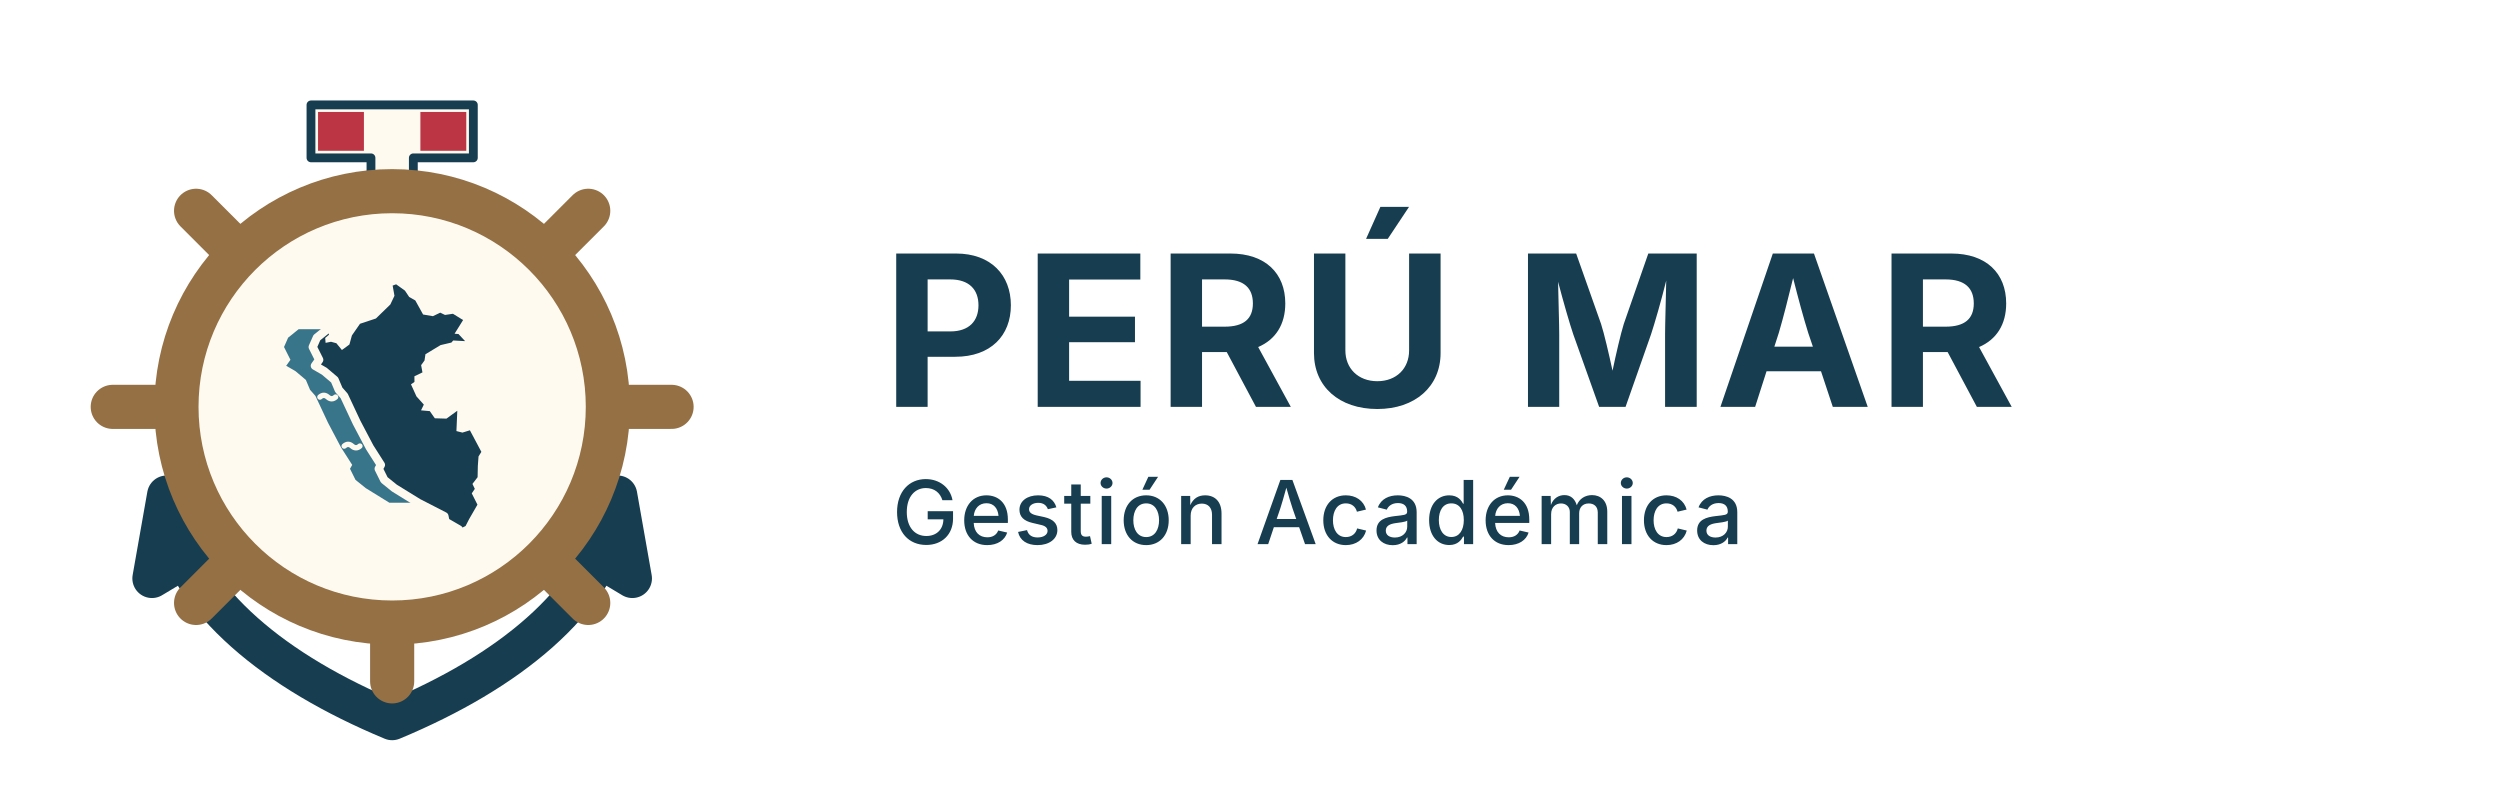
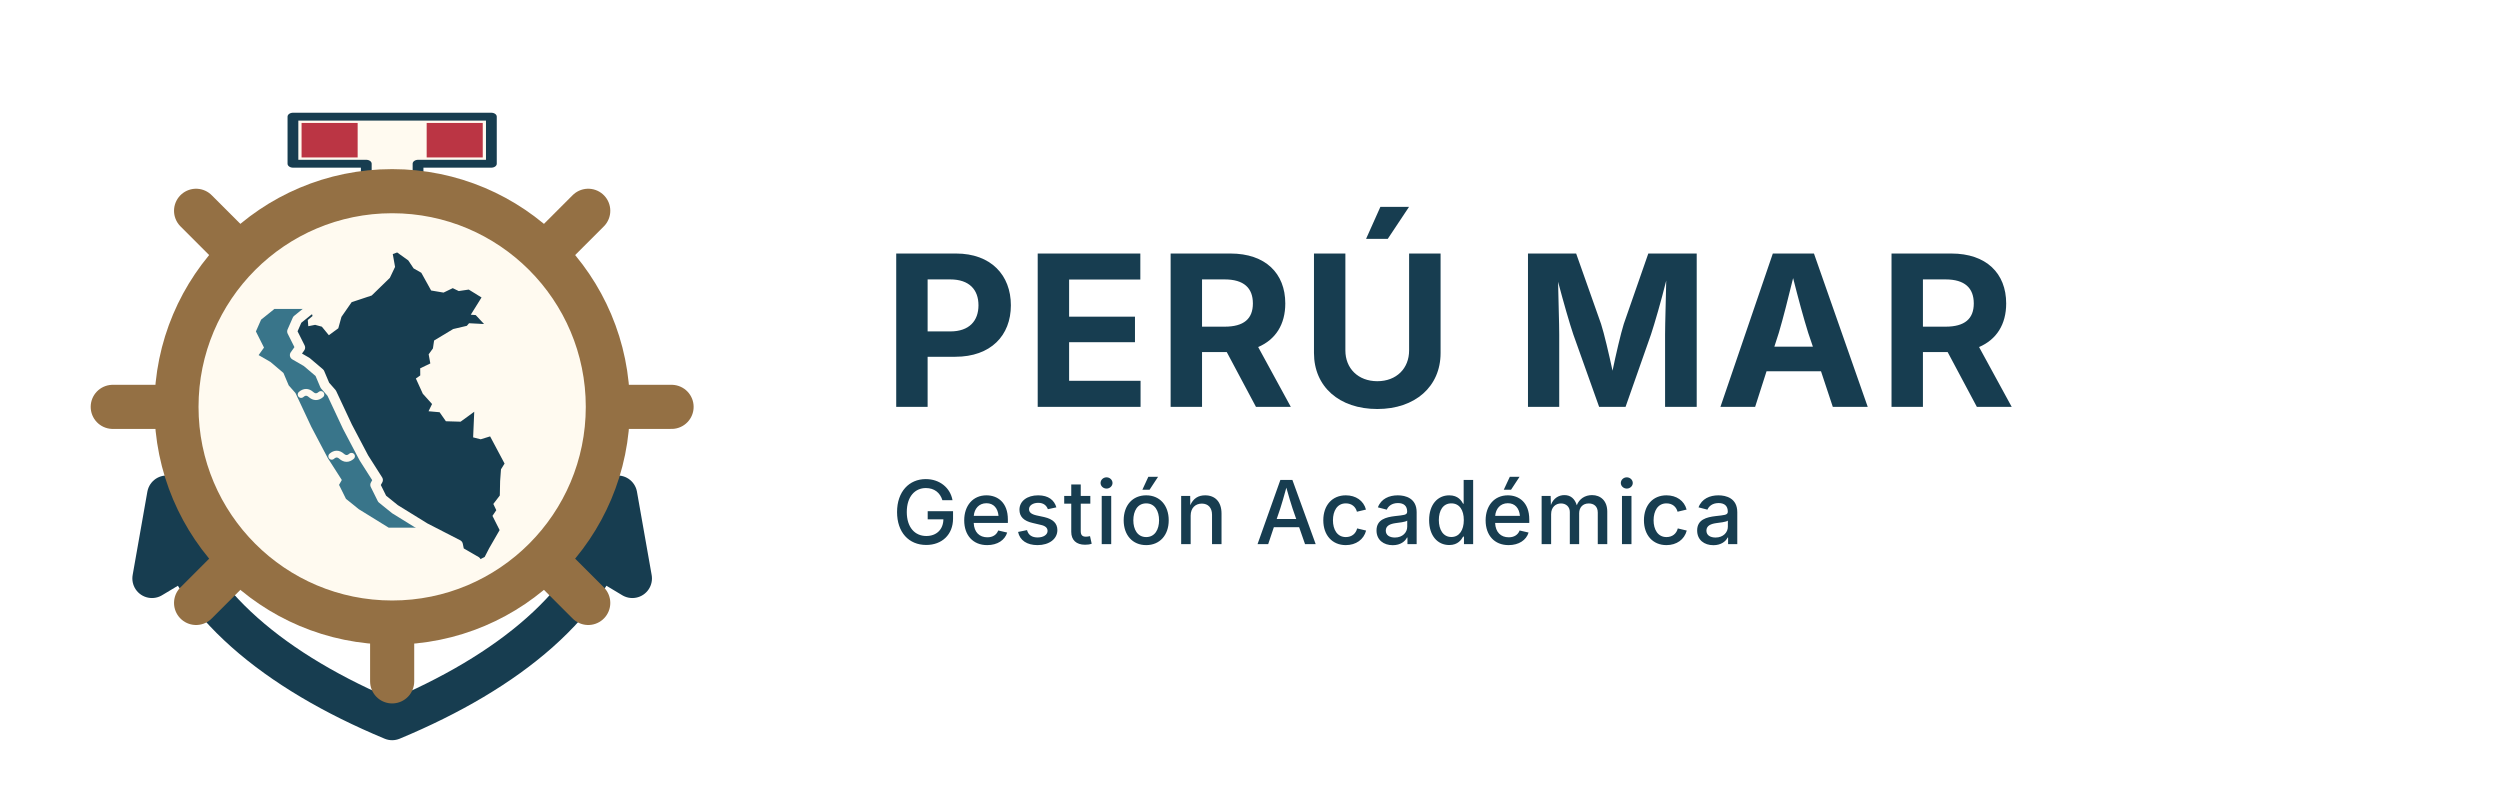
<svg xmlns="http://www.w3.org/2000/svg" viewBox="0 0 510 164" role="img" aria-labelledby="pm-logo-title pm-logo-desc">
  <g id="anchor" fill="none" stroke="var(--pm-ink, #173d50)" stroke-width="8" stroke-linecap="round" stroke-linejoin="round">
    <path d="M80 29v116M34 105c5 18 22 32 46 42 24-10 41-24 46-42" />
    <path d="m34 101-3 17 15-9m80-8 3 17-15-9" />
  </g>
-   <g id="institutional-t" transform="translate(80 43) scale(.72) translate(-80 -43)" stroke="var(--pm-ink, #173d50)" stroke-width="2.5" stroke-linejoin="round">
+   <g id="institutional-t" transform="translate(80 43) scale(.88 .64) translate(-80 -43)" stroke="var(--pm-ink, #173d50)" stroke-width="2.5" stroke-linejoin="round">
    <path d="M57 13h46v15H86v15H74V28H57Z" fill="var(--pm-paper, #fffaf0)" />
    <path d="M59 15h13v11H59Zm29 0h13v11H88Z" fill="var(--pm-red, #bb3544)" stroke="none" />
  </g>
  <g id="wheel" stroke="var(--pm-wheel, #947044)" stroke-linecap="round">
    <path d="M23 83h14m86 0h14M40 43l10 10m60 60 10 10M40 123l10-10m60-60 10-10M80 127v12" fill="none" stroke-width="9" />
    <circle cx="80" cy="83" r="44" fill="var(--pm-paper, #fffaf0)" stroke-width="9" />
  </g>
-   <g id="peru-and-mar-de-grau">
+   <g id="peru-and-mar-de-grau" transform="translate(80 83) scale(1.26) translate(-80 -83)">
    <path id="western-sea" d="M66.79 67.15 L64.64 68.88 L63.80 70.79 L65.11 73.40 L64.24 74.62 L66.16 75.73 L68.26 77.51 L69.11 79.52 L70.21 80.77 L72.76 86.21 L75.42 91.26 L77.70 94.84 L77.26 95.63 L78.38 97.89 L80.46 99.57 L85.30 102.56 L79.44 102.56 L74.60 99.57 L72.52 97.89 L71.40 95.63 L71.85 94.84 L69.56 91.26 L66.90 86.21 L64.35 80.77 L63.25 79.52 L62.40 77.51 L60.30 75.73 L58.38 74.62 L59.25 73.40 L57.94 70.79 L58.78 68.88 L60.93 67.15Z" fill="var(--pm-sea, #39758a)" />
    <path id="sea-lines" d="M65.26 81q.8-.7 1.6 0t1.6 0 M70.22 91q.8-.7 1.6 0t1.6 0" fill="none" stroke="var(--pm-paper, #fffaf0)" stroke-width="1.1" stroke-linecap="round" />
    <path id="peru" d="M94.88 69.59 L92.45 69.46 L92.09 69.88 L89.88 70.40 L86.79 72.26 L86.60 73.54 L85.91 74.49 L86.18 75.97 L84.54 76.76 L84.55 77.91 L83.84 78.41 L84.96 80.87 L86.46 82.54 L85.89 83.71 L87.68 83.87 L88.70 85.33 L91.08 85.40 L93.29 83.79 L93.11 87.94 L94.34 88.25 L95.86 87.78 L98.20 92.18 L97.62 93.11 L97.48 95.03 L97.43 97.35 L96.38 98.72 L96.86 99.73 L96.24 100.65 L97.40 102.95 L95.70 105.90 L94.98 107.30 L93.59 108.00 L90.88 106.43 L90.65 105.31 L85.30 102.56 L80.46 99.57 L78.38 97.89 L77.26 95.63 L77.70 94.84 L75.42 91.26 L72.76 86.21 L70.21 80.77 L69.11 79.52 L68.26 77.51 L66.16 75.73 L64.24 74.62 L65.11 73.40 L63.80 70.79 L64.64 68.88 L66.79 67.15 L67.11 68.29 L66.34 68.94 L66.42 69.94 L67.53 69.72 L68.62 70.02 L69.75 71.40 L71.28 70.28 L71.79 68.43 L73.44 66.05 L76.69 64.97 L79.63 62.11 L80.47 60.34 L80.10 58.26 L80.81 58.00 L82.61 59.29 L83.47 60.58 L84.72 61.29 L86.31 64.16 L88.32 64.50 L89.81 63.78 L90.78 64.25 L92.40 64.01 L94.47 65.29 L92.73 68.08 L93.53 68.14Z" fill="var(--pm-ink, #173d50)" />
-     <path id="western-coast" d="M66.79 67.15 L64.64 68.88 L63.80 70.79 L65.11 73.40 L64.24 74.62 L66.16 75.73 L68.26 77.51 L69.11 79.52 L70.21 80.77 L72.76 86.21 L75.42 91.26 L77.70 94.84 L77.26 95.63 L78.38 97.89 L80.46 99.57 L85.30 102.56 L90.65 105.31 L90.88 106.43 L93.59 108.00" fill="none" stroke="var(--pm-paper, #fffaf0)" stroke-width="1.7" stroke-linecap="round" stroke-linejoin="round" />
+     <path id="western-coast" d="M66.79 67.15 L64.64 68.88 L63.80 70.79 L65.11 73.40 L64.24 74.62 L66.16 75.73 L68.26 77.51 L69.11 79.52 L70.21 80.77 L72.76 86.21 L75.42 91.26 L77.70 94.84 L77.26 95.63 L78.38 97.89 L80.46 99.57 L85.30 102.56 L90.65 105.31 L90.88 106.43 L93.59 108.00" fill="none" stroke="var(--pm-paper, #fffaf0)" stroke-width="1.6" stroke-linecap="round" stroke-linejoin="round" />
  </g>
  <g id="wordmark" fill="var(--pm-ink, #173d50)" font-family="system-ui, -apple-system, 'Segoe UI', sans-serif">
    <text x="180" y="83" font-size="43" font-weight="750" letter-spacing="1">PERÚ MAR</text>
    <text x="182" y="111" font-size="18" font-weight="450" letter-spacing=".4">Gestión Académica</text>
  </g>
</svg>
